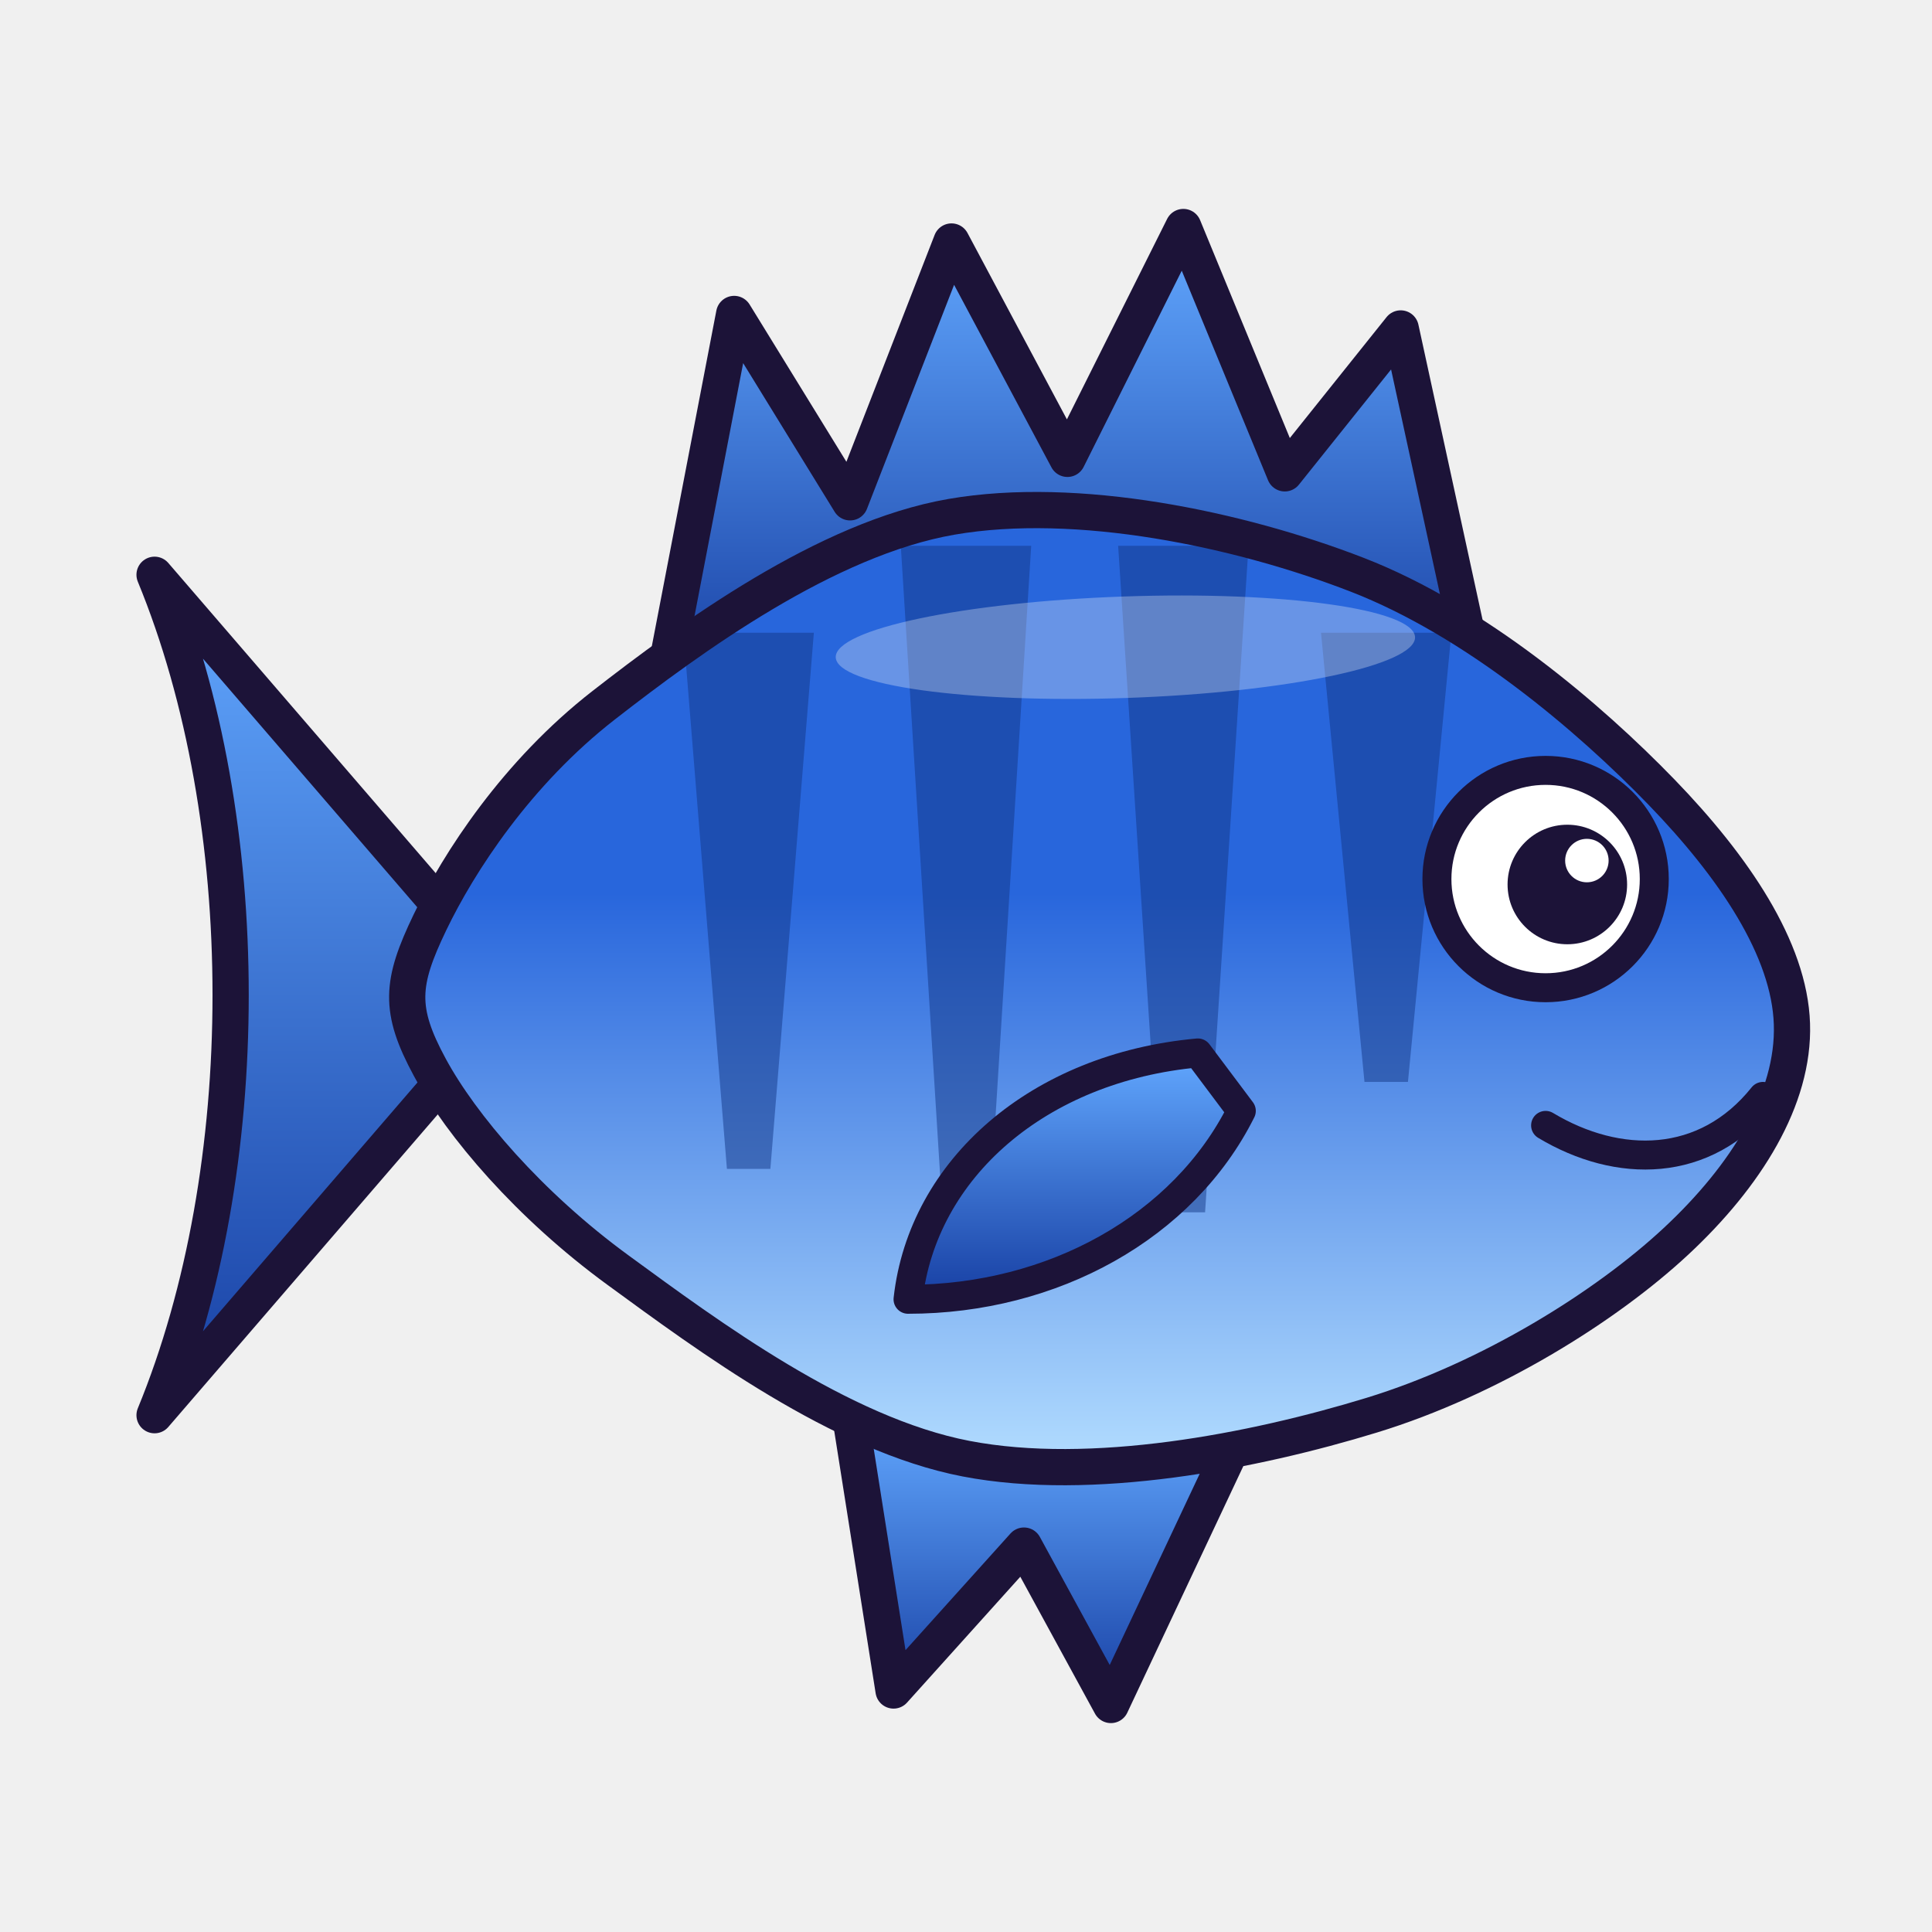
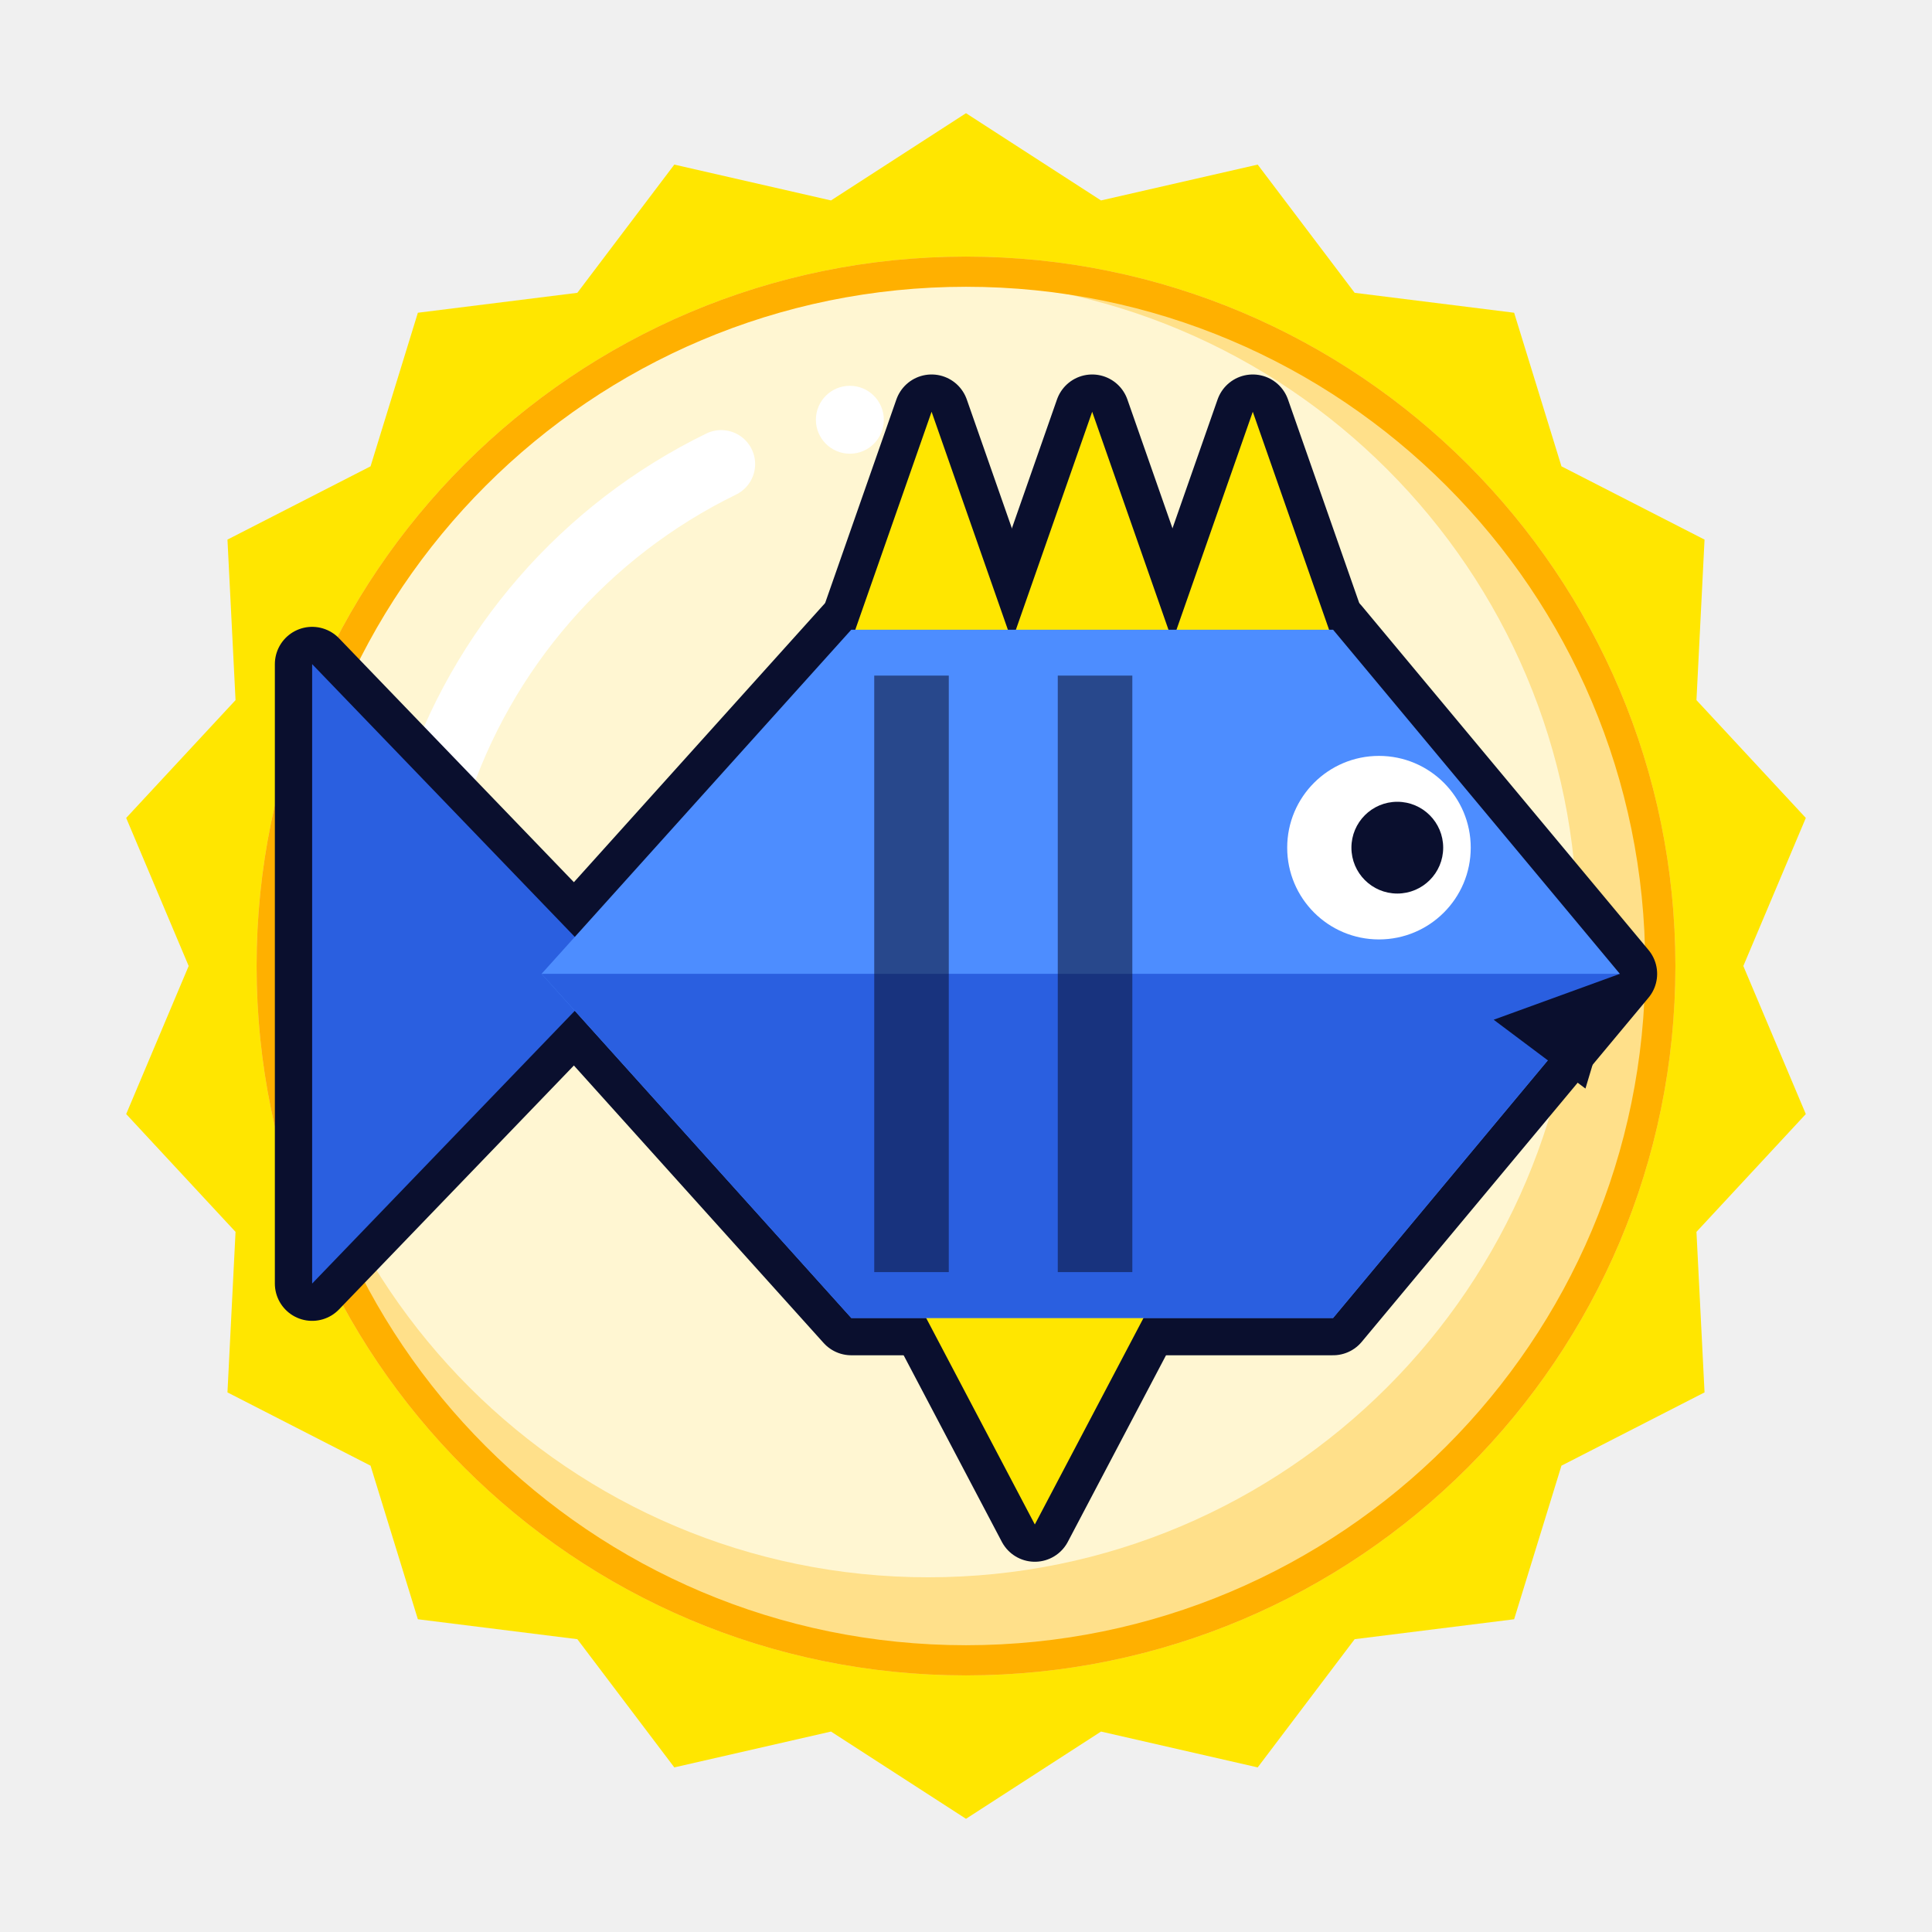
<svg xmlns="http://www.w3.org/2000/svg" width="256" height="256" viewBox="0 0 256 256">
-   <defs>
-     <linearGradient id="linear-gradient-1" x1="44.48" y1="76.16" x2="44.48" y2="187.52" gradientUnits="userSpaceOnUse">
-       <stop offset="0" stop-color="#62a8ff" />
-       <stop offset="1" stop-color="#173fa3" />
-     </linearGradient>
-     <linearGradient id="linear-gradient-2" x1="141.44" y1="30.08" x2="141.44" y2="91.52" gradientUnits="userSpaceOnUse">
-       <stop offset="0" stop-color="#62a8ff" />
-       <stop offset="1" stop-color="#173fa3" />
-     </linearGradient>
-     <linearGradient id="linear-gradient-3" x1="137.6" y1="187.52" x2="137.6" y2="225.92" gradientUnits="userSpaceOnUse">
-       <stop offset="0" stop-color="#62a8ff" />
-       <stop offset="1" stop-color="#173fa3" />
-     </linearGradient>
-     <linearGradient id="linear-gradient-4" x1="145.71" y1="67.59" x2="145.71" y2="194.4" gradientUnits="userSpaceOnUse">
-       <stop offset="0" stop-color="#2866dc" />
-       <stop offset="0.4" stop-color="#2866dc" />
-       <stop offset="1" stop-color="#b3ddff" />
-     </linearGradient>
-     <linearGradient id="linear-gradient-5" x1="142.4" y1="139.52" x2="142.4" y2="172.16" gradientUnits="userSpaceOnUse">
-       <stop offset="0" stop-color="#62a8ff" />
-       <stop offset="1" stop-color="#173fa3" />
-     </linearGradient>
-   </defs>
  <g>
+     <polygon points="128,15 145.89,26.56 166.65,21.81 179.5,38.8 200.63,41.44 206.9,61.79 225.86,71.5 224.79,92.77 239.28,108.38 231,128 239.28,147.62 224.79,163.23 225.86,184.5 206.9,194.21 200.63,214.56 179.5,217.2 166.65,234.19 145.89,229.44 128,241 110.11,229.44 89.35,234.19 76.5,217.2 55.37,214.56 49.1,194.21 30.14,184.5 31.21,163.23 16.72,147.62 25,128 16.72,108.38 31.21,92.77 30.14,71.5 49.1,61.79 55.37,41.44 76.5,38.8 89.35,21.81 110.11,26.56" fill="#ffe600" />
+     <circle cx="128" cy="128" r="94" fill="#ffe08a" />
+     <circle cx="123" cy="123" r="86" fill="#fff6d2" />
+     <circle cx="128" cy="128" r="92" fill="none" stroke="#ffb000" stroke-width="4" stroke-linecap="round" stroke-linejoin="round" />
+     <path d="M57.62 105.13 C63.82 86.04 77.52 70.29 95.56 61.49" fill="none" stroke="#ffffff" stroke-width="9" stroke-linecap="round" stroke-linejoin="round" />
+     <circle cx="112.61" cy="55.62" r="4.5" fill="#ffffff" />
    <g>
-       <path d="M68.48 131.84 L20.48 76.16 C33.92 108.8 33.92 154.88 20.48 187.52 Z" fill="url(#linear-gradient-1)" stroke="#1c1338" stroke-width="4.8" stroke-linecap="round" stroke-linejoin="round" />
-       <polygon points="87.68,91.52 97.28,41.6 112.64,66.56 126.08,32 141.44,60.8 156.8,30.08 170.24,62.72 185.6,43.52 195.2,87.68" fill="url(#linear-gradient-2)" stroke="#1c1338" stroke-width="4.8" stroke-linecap="round" stroke-linejoin="round" />
-       <polygon points="112.64,187.52 118.4,224 135.68,204.8 147.2,225.92 162.56,193.28" fill="url(#linear-gradient-3)" stroke="#1c1338" stroke-width="4.8" stroke-linecap="round" stroke-linejoin="round" />
-       <path d="M237.44 135.68 C237.12 125.76 229.76 114.88 220.16 104.96 C210.56 95.04 195.52 82.24 179.84 76.16 C164.16 70.08 142.72 65.6 126.08 68.48 C109.44 71.36 91.52 84.48 80 93.44 C68.48 102.4 60.8 114.24 56.96 122.24 C53.12 130.24 52.8 133.76 56.96 141.44 C61.12 149.12 70.08 159.68 81.92 168.32 C93.76 176.96 111.36 190.08 128 193.28 C144.64 196.48 166.08 192.32 181.76 187.52 C197.44 182.72 212.8 173.12 222.08 164.48 C231.36 155.84 237.76 145.6 237.44 135.68 Z" fill="url(#linear-gradient-4)" />
-       <polygon points="90.56,83.84 107.84,83.84 102.08,154.88 96.32,154.88" fill="#123585" opacity="0.5" />
-       <polygon points="119.36,72.32 136.64,72.32 130.88,164.48 125.12,164.48" fill="#123585" opacity="0.5" />
-       <polygon points="148.16,72.32 165.44,72.32 159.68,160.64 153.92,160.64" fill="#123585" opacity="0.5" />
-       <polygon points="175.04,83.84 192.32,83.84 186.56,143.36 180.8,143.36" fill="#123585" opacity="0.5" />
-       <path d="M237.44 135.68 C237.12 125.76 229.76 114.88 220.16 104.96 C210.56 95.04 195.52 82.24 179.84 76.16 C164.16 70.08 142.72 65.6 126.08 68.48 C109.44 71.36 91.52 84.48 80 93.44 C68.48 102.4 60.8 114.24 56.96 122.24 C53.12 130.24 52.8 133.76 56.96 141.44 C61.12 149.12 70.08 159.68 81.92 168.32 C93.76 176.96 111.36 190.08 128 193.28 C144.64 196.48 166.08 192.32 181.76 187.52 C197.44 182.72 212.8 173.12 222.08 164.48 C231.36 155.84 237.76 145.6 237.44 135.68 Z" fill="none" stroke="#1c1338" stroke-width="4.8" stroke-linecap="round" stroke-linejoin="round" />
-       <path d="M110.74 87.1 C110.61 83.39 127.69 79.78 148.89 79.04 C170.08 78.3 187.37 80.71 187.5 84.42 C187.63 88.13 170.55 91.74 149.35 92.48 C128.16 93.22 110.87 90.81 110.74 87.1 Z" fill="#ffffff" opacity="0.3" />
-       <path d="M158.72 139.52 C137.6 141.44 122.24 154.88 120.32 172.16 C139.52 172.16 156.8 162.56 164.48 147.2 Z" fill="url(#linear-gradient-5)" stroke="#1c1338" stroke-width="3.84" stroke-linecap="round" stroke-linejoin="round" />
-       <circle cx="204.8" cy="116.48" r="14.4" fill="#ffffff" stroke="#1c1338" stroke-width="3.84" stroke-linecap="round" stroke-linejoin="round" />
-       <circle cx="207.68" cy="117.2" r="7.92" fill="#1c1338" />
-       <circle cx="210.27" cy="114.03" r="2.88" fill="#ffffff" />
-       <path d="M233.6 145.28 C225.92 154.88 214.4 154.88 204.8 149.12" fill="none" stroke="#1c1338" stroke-width="3.84" stroke-linecap="round" stroke-linejoin="round" />
+       <polygon points="80.88,129.04 41.36,88 41.36,170.08" fill="#0a0f2e" stroke="#0a0f2e" stroke-width="9.88" stroke-linecap="round" stroke-linejoin="round" />
+       <polygon points="121.92,173.12 137.12,202 152.32,173.12" fill="#0a0f2e" stroke="#0a0f2e" stroke-width="9.88" stroke-linecap="round" stroke-linejoin="round" />
+       <polygon points="214.64,129.04 176.64,83.44 112.8,83.44 71.76,129.04 112.8,174.64 176.64,174.64" fill="#0a0f2e" stroke="#0a0f2e" stroke-width="9.88" stroke-linecap="round" stroke-linejoin="round" />
+       <polygon points="112.8,84.96 123.44,54.56 134.08,84.96" fill="#0a0f2e" stroke="#0a0f2e" stroke-width="9.88" stroke-linecap="round" stroke-linejoin="round" />
+       <polygon points="134.08,84.96 144.72,54.56 155.36,84.96" fill="#0a0f2e" stroke="#0a0f2e" stroke-width="9.88" stroke-linecap="round" stroke-linejoin="round" />
+       <polygon points="155.36,84.96 166,54.56 176.64,84.96" fill="#0a0f2e" stroke="#0a0f2e" stroke-width="9.88" stroke-linecap="round" stroke-linejoin="round" />
+       <polygon points="80.88,129.04 41.36,88 41.36,170.08" fill="#2a5fe0" />
+       <polygon points="112.8,84.96 123.44,54.56 134.08,84.96" fill="#ffe600" />
+       <polygon points="134.08,84.96 144.72,54.56 155.36,84.96" fill="#ffe600" />
+       <polygon points="155.36,84.96 166,54.56 176.64,84.96" fill="#ffe600" />
+       <polygon points="121.92,173.12 137.12,202 152.32,173.12" fill="#ffe600" />
+       <polygon points="214.64,129.04 176.64,83.44 112.8,83.44 71.76,129.04 112.8,174.64 176.64,174.64" fill="#4d8dff" />
+       <polygon points="71.76,129.04 214.64,129.04 176.64,174.64 112.8,174.64" fill="#2a5fe0" />
+       <rect x="115.84" y="89.52" width="9.88" height="79.04" fill="#0a0f2e" opacity="0.55" />
+       <rect x="140.16" y="89.52" width="9.88" height="79.04" fill="#0a0f2e" opacity="0.55" />
+       <circle cx="182.72" cy="112.32" r="12.16" fill="#ffffff" />
+       <circle cx="185.15" cy="112.32" r="6.08" fill="#0a0f2e" />
+       <polygon points="214.64,129.04 197.92,135.12 210.08,144.24" fill="#0a0f2e" />
    </g>
  </g>
</svg>
